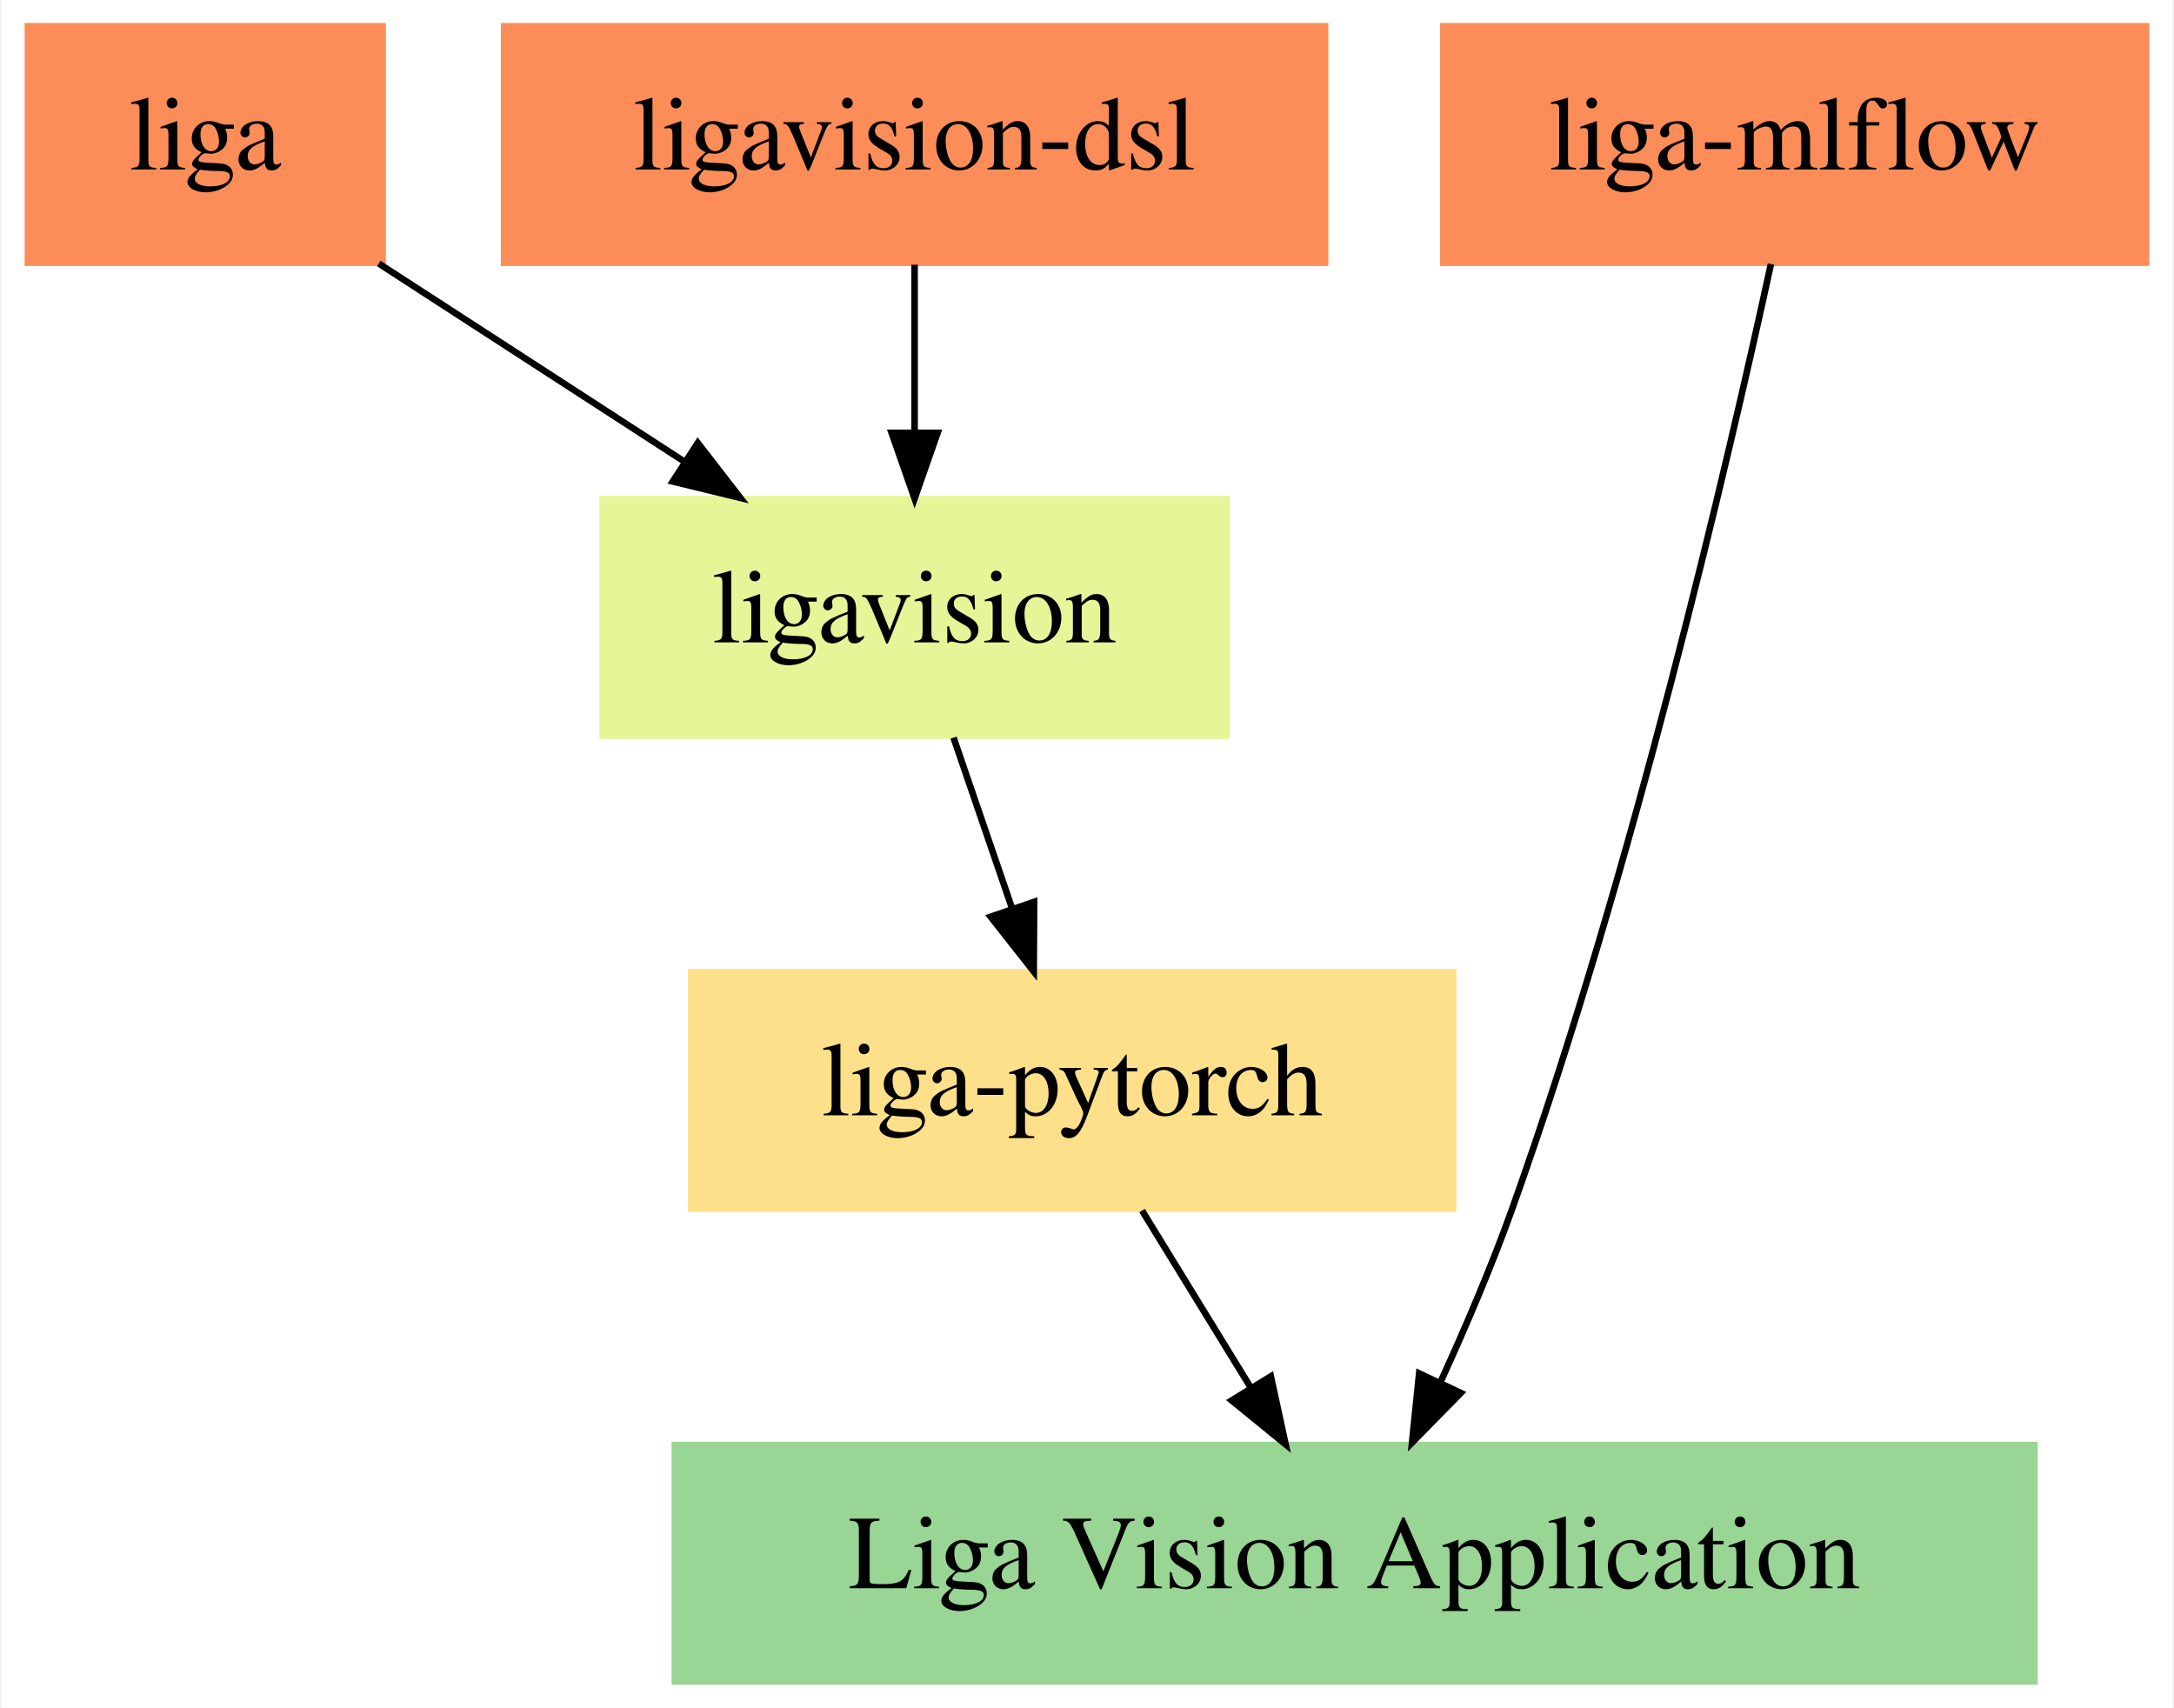
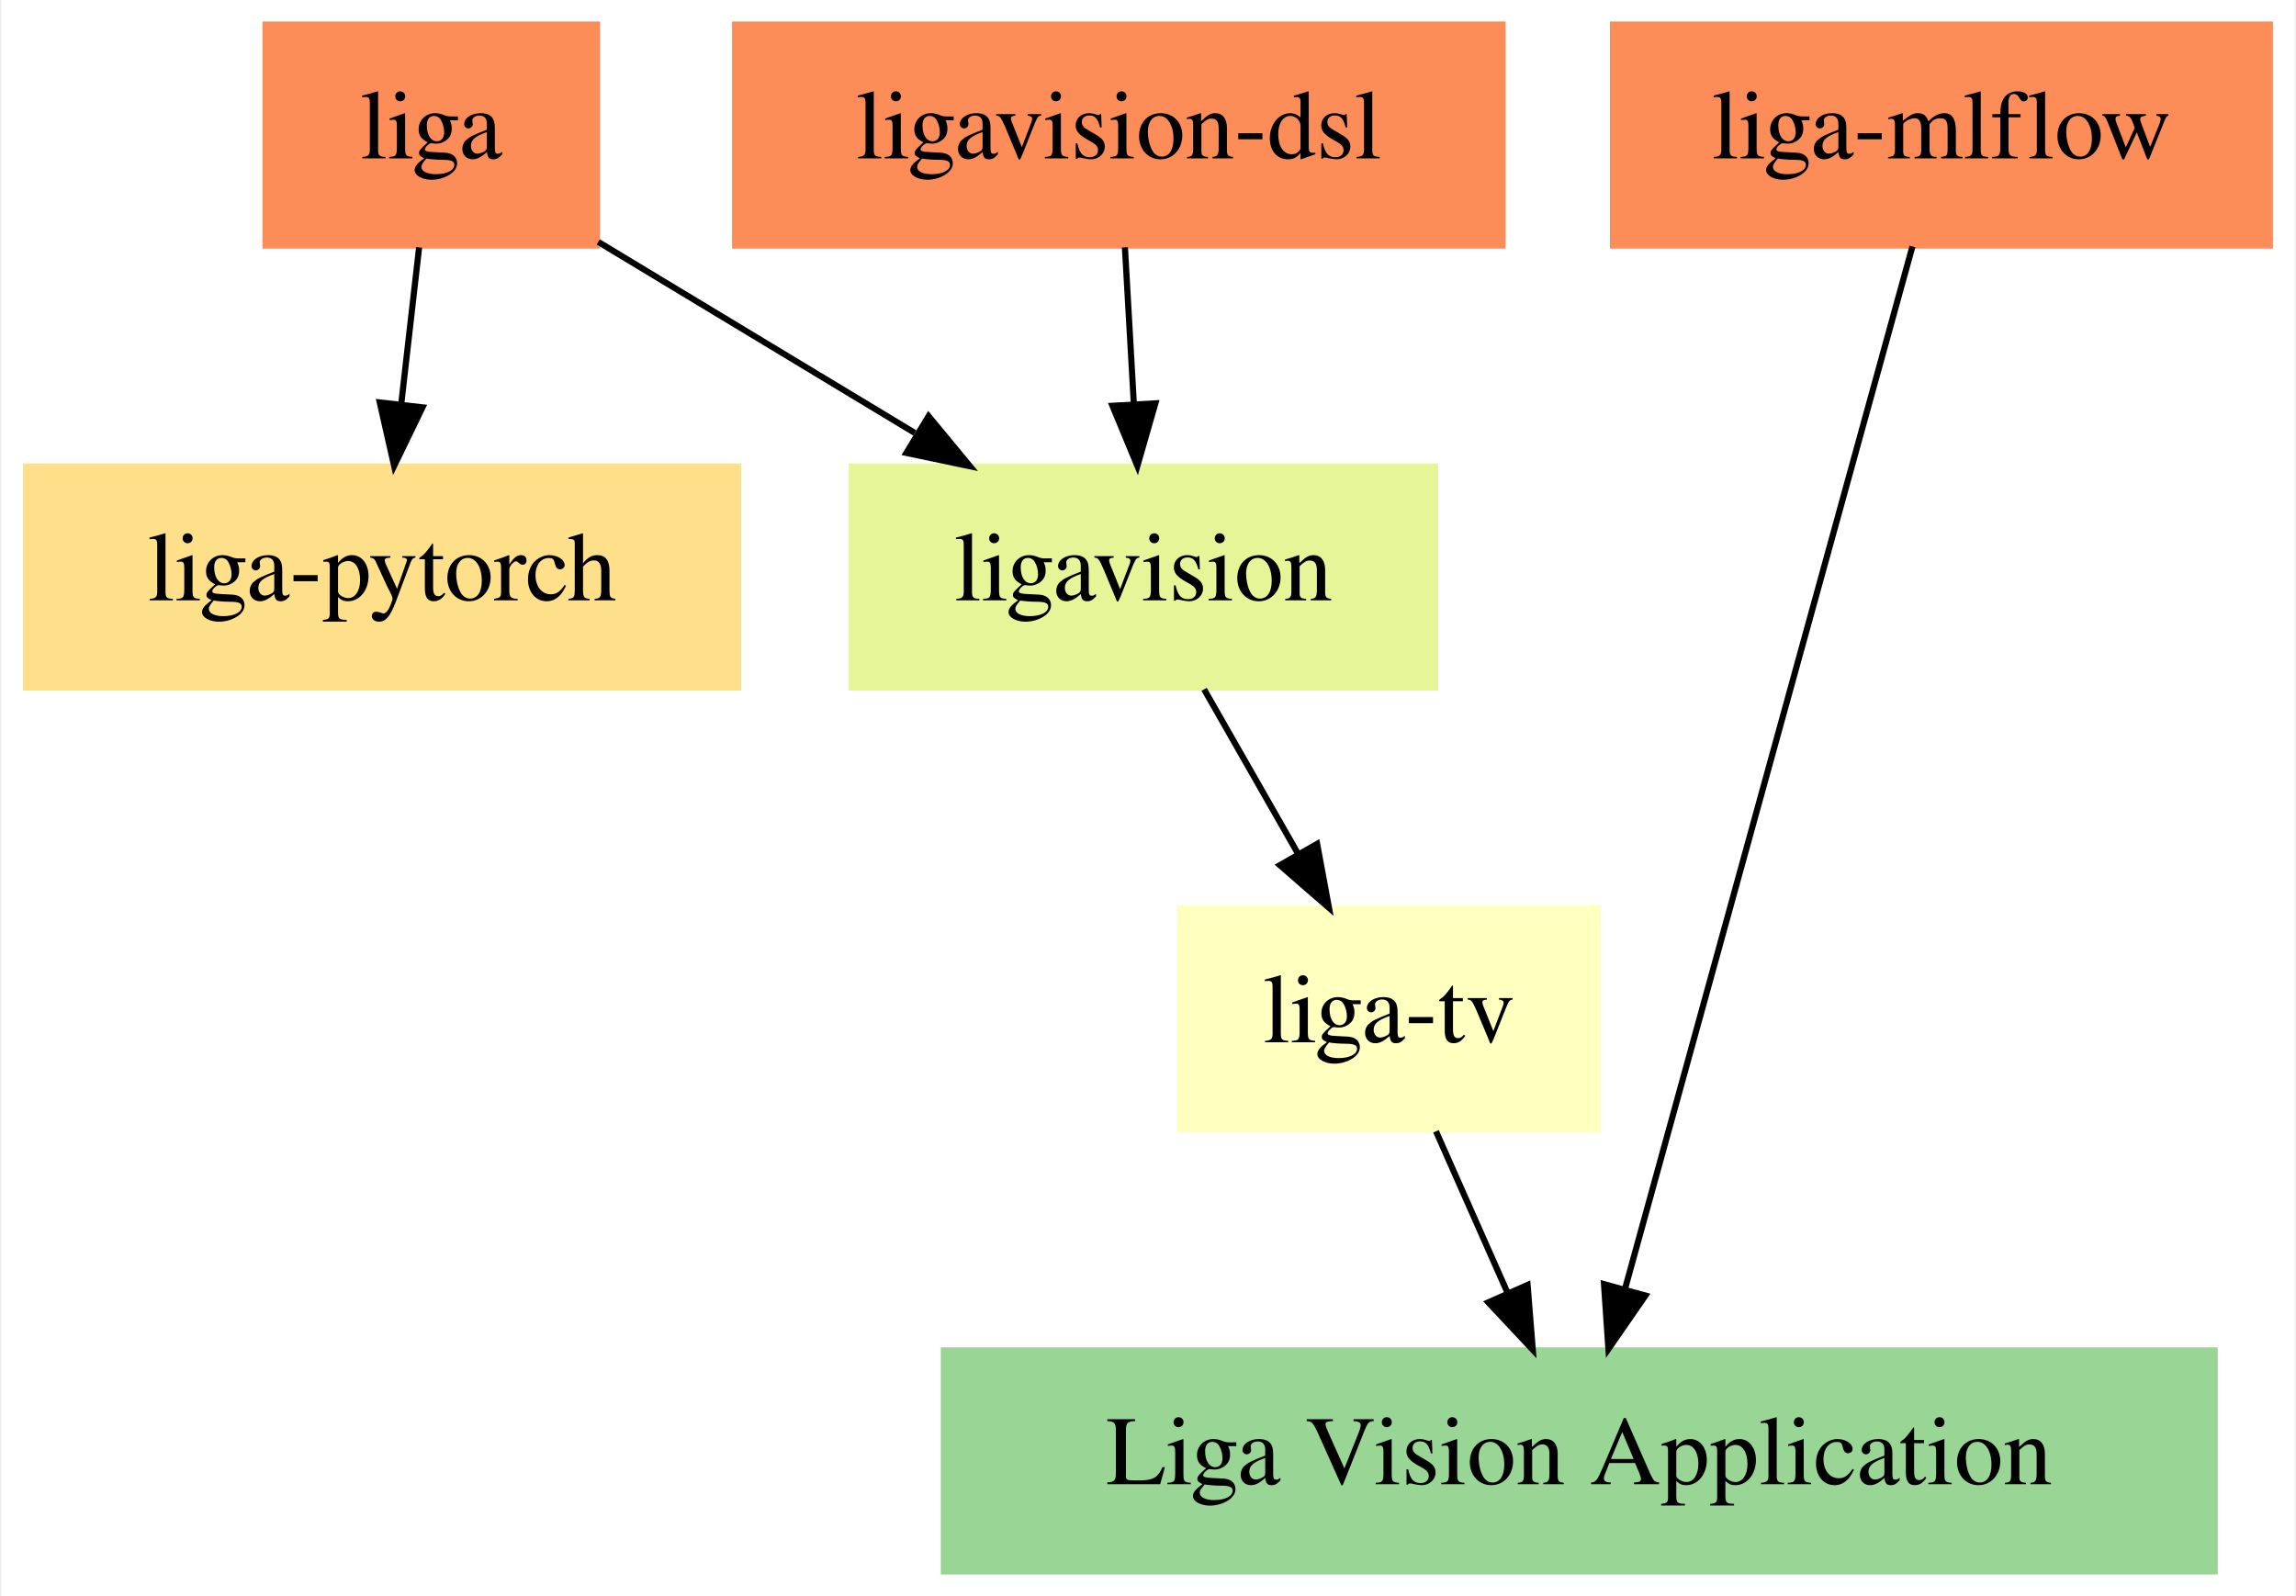
- <svg xmlns="http://www.w3.org/2000/svg" width="331pt" height="260pt" viewBox="0.00 0.00 330.50 260.00">
+ <svg xmlns="http://www.w3.org/2000/svg" width="374pt" height="260pt" viewBox="0.00 0.00 373.50 260.00">
  <g id="graph0" class="graph" transform="scale(1 1) rotate(0) translate(4 256)">
-     <polygon fill="white" stroke="transparent" points="-4,4 -4,-256 326.5,-256 326.5,4 -4,4" />
+     <polygon fill="white" stroke="transparent" points="-4,4 -4,-256 369.5,-256 369.5,4 -4,4" />
    <g id="node1" class="node">
-       <polygon fill="#fc8d59" stroke="#fc8d59" points="54,-252 0,-252 0,-216 54,-216 54,-252" />
-       <text text-anchor="middle" x="27" y="-230.2" font-family="Times,serif" font-size="16.00">liga</text>
+       <polygon fill="#fc8d59" stroke="#fc8d59" points="93,-252 39,-252 39,-216 93,-216 93,-252" />
+       <text text-anchor="middle" x="66" y="-230.2" font-family="Times,serif" font-size="16.00">liga</text>
    </g>
    <g id="node4" class="node">
-       <polygon fill="#e6f598" stroke="#e6f598" points="182.5,-180 87.5,-180 87.5,-144 182.5,-144 182.5,-180" />
-       <text text-anchor="middle" x="135" y="-158.2" font-family="Times,serif" font-size="16.00">ligavision</text>
+       <polygon fill="#e6f598" stroke="#e6f598" points="229.5,-180 134.5,-180 134.5,-144 229.5,-144 229.5,-180" />
+       <text text-anchor="middle" x="182" y="-158.2" font-family="Times,serif" font-size="16.00">ligavision</text>
    </g>
    <g id="edge2" class="edge">
-       <path fill="none" stroke="black" d="M53.42,-215.88C67.41,-206.81 84.78,-195.55 99.89,-185.76" />
-       <polygon fill="black" stroke="black" points="101.99,-188.57 108.48,-180.19 98.18,-182.69 101.99,-188.57" />
+       <path fill="none" stroke="black" d="M93.2,-216.59C108.57,-207.31 128,-195.59 144.76,-185.47" />
+       <polygon fill="black" stroke="black" points="147.01,-188.2 153.76,-180.04 143.39,-182.21 147.01,-188.2" />
+     </g>
+     <g id="node5" class="node">
+       <polygon fill="#fee08b" stroke="#fee08b" points="116,-180 0,-180 0,-144 116,-144 116,-180" />
+       <text text-anchor="middle" x="58" y="-158.2" font-family="Times,serif" font-size="16.00">liga-pytorch</text>
+     </g>
+     <g id="edge3" class="edge">
+       <path fill="none" stroke="black" d="M64.02,-215.7C63.14,-207.98 62.08,-198.71 61.1,-190.11" />
+       <polygon fill="black" stroke="black" points="64.57,-189.64 59.95,-180.1 57.61,-190.44 64.57,-189.64" />
    </g>
    <g id="node2" class="node">
-       <polygon fill="#fc8d59" stroke="#fc8d59" points="322.5,-252 215.5,-252 215.5,-216 322.5,-216 322.5,-252" />
-       <text text-anchor="middle" x="269" y="-230.2" font-family="Times,serif" font-size="16.00">liga-mlflow</text>
+       <polygon fill="#fc8d59" stroke="#fc8d59" points="365.5,-252 258.5,-252 258.5,-216 365.5,-216 365.5,-252" />
+       <text text-anchor="middle" x="312" y="-230.2" font-family="Times,serif" font-size="16.00">liga-mlflow</text>
+     </g>
+     <g id="node7" class="node">
+       <polygon fill="#99d594" stroke="#99d594" points="356.5,-36 149.5,-36 149.5,0 356.5,0 356.5,-36" />
+       <text text-anchor="middle" x="253" y="-14.2" font-family="Times,serif" font-size="16.00">Liga Vision Application</text>
+     </g>
+     <g id="edge6" class="edge">
+       <path fill="none" stroke="black" d="M307.27,-215.85C297.04,-178.75 272.8,-90.81 260.47,-46.1" />
+       <polygon fill="black" stroke="black" points="263.78,-44.94 257.75,-36.23 257.03,-46.8 263.78,-44.94" />
+     </g>
+     <g id="node3" class="node">
+       <polygon fill="#fc8d59" stroke="#fc8d59" points="240.5,-252 115.5,-252 115.5,-216 240.5,-216 240.5,-252" />
+       <text text-anchor="middle" x="178" y="-230.2" font-family="Times,serif" font-size="16.00">ligavision-dsl</text>
+     </g>
+     <g id="edge1" class="edge">
+       <path fill="none" stroke="black" d="M178.99,-215.7C179.43,-207.98 179.96,-198.71 180.45,-190.11" />
+       <polygon fill="black" stroke="black" points="183.95,-190.29 181.02,-180.1 176.96,-189.89 183.95,-190.29" />
    </g>
    <g id="node6" class="node">
-       <polygon fill="#99d594" stroke="#99d594" points="305.5,-36 98.5,-36 98.5,0 305.5,0 305.5,-36" />
-       <text text-anchor="middle" x="202" y="-14.2" font-family="Times,serif" font-size="16.00">Liga Vision Application</text>
+       <polygon fill="#ffffbf" stroke="#ffffbf" points="256,-108 188,-108 188,-72 256,-72 256,-108" />
+       <text text-anchor="middle" x="222" y="-86.2" font-family="Times,serif" font-size="16.00">liga-tv</text>
+     </g>
+     <g id="edge4" class="edge">
+       <path fill="none" stroke="black" d="M191.89,-143.7C196.49,-135.64 202.06,-125.89 207.15,-116.98" />
+       <polygon fill="black" stroke="black" points="210.3,-118.52 212.23,-108.1 204.23,-115.05 210.3,-118.52" />
    </g>
    <g id="edge5" class="edge">
-       <path fill="none" stroke="black" d="M265.38,-215.8C258.91,-186.04 244.3,-123.22 226,-72 222.87,-63.25 218.9,-53.94 215.08,-45.61" />
-       <polygon fill="black" stroke="black" points="218.16,-43.93 210.74,-36.37 211.82,-46.91 218.16,-43.93" />
-     </g>
-     <g id="node3" class="node">
-       <polygon fill="#fc8d59" stroke="#fc8d59" points="197.5,-252 72.5,-252 72.5,-216 197.5,-216 197.5,-252" />
-       <text text-anchor="middle" x="135" y="-230.2" font-family="Times,serif" font-size="16.00">ligavision-dsl</text>
-     </g>
-     <g id="edge1" class="edge">
-       <path fill="none" stroke="black" d="M135,-215.7C135,-207.98 135,-198.71 135,-190.11" />
-       <polygon fill="black" stroke="black" points="138.5,-190.1 135,-180.1 131.5,-190.1 138.5,-190.1" />
-     </g>
-     <g id="node5" class="node">
-       <polygon fill="#fee08b" stroke="#fee08b" points="217,-108 101,-108 101,-72 217,-72 217,-108" />
-       <text text-anchor="middle" x="159" y="-86.2" font-family="Times,serif" font-size="16.00">liga-pytorch</text>
-     </g>
-     <g id="edge3" class="edge">
-       <path fill="none" stroke="black" d="M140.93,-143.7C143.61,-135.9 146.83,-126.51 149.8,-117.83" />
-       <polygon fill="black" stroke="black" points="153.2,-118.7 153.14,-108.1 146.58,-116.43 153.2,-118.7" />
-     </g>
-     <g id="edge4" class="edge">
-       <path fill="none" stroke="black" d="M169.63,-71.7C174.63,-63.56 180.69,-53.69 186.21,-44.7" />
-       <polygon fill="black" stroke="black" points="189.24,-46.46 191.49,-36.1 183.28,-42.79 189.24,-46.46" />
+       <path fill="none" stroke="black" d="M229.66,-71.7C233.19,-63.73 237.46,-54.1 241.37,-45.26" />
+       <polygon fill="black" stroke="black" points="244.58,-46.67 245.43,-36.1 238.18,-43.83 244.58,-46.67" />
    </g>
  </g>
</svg>
